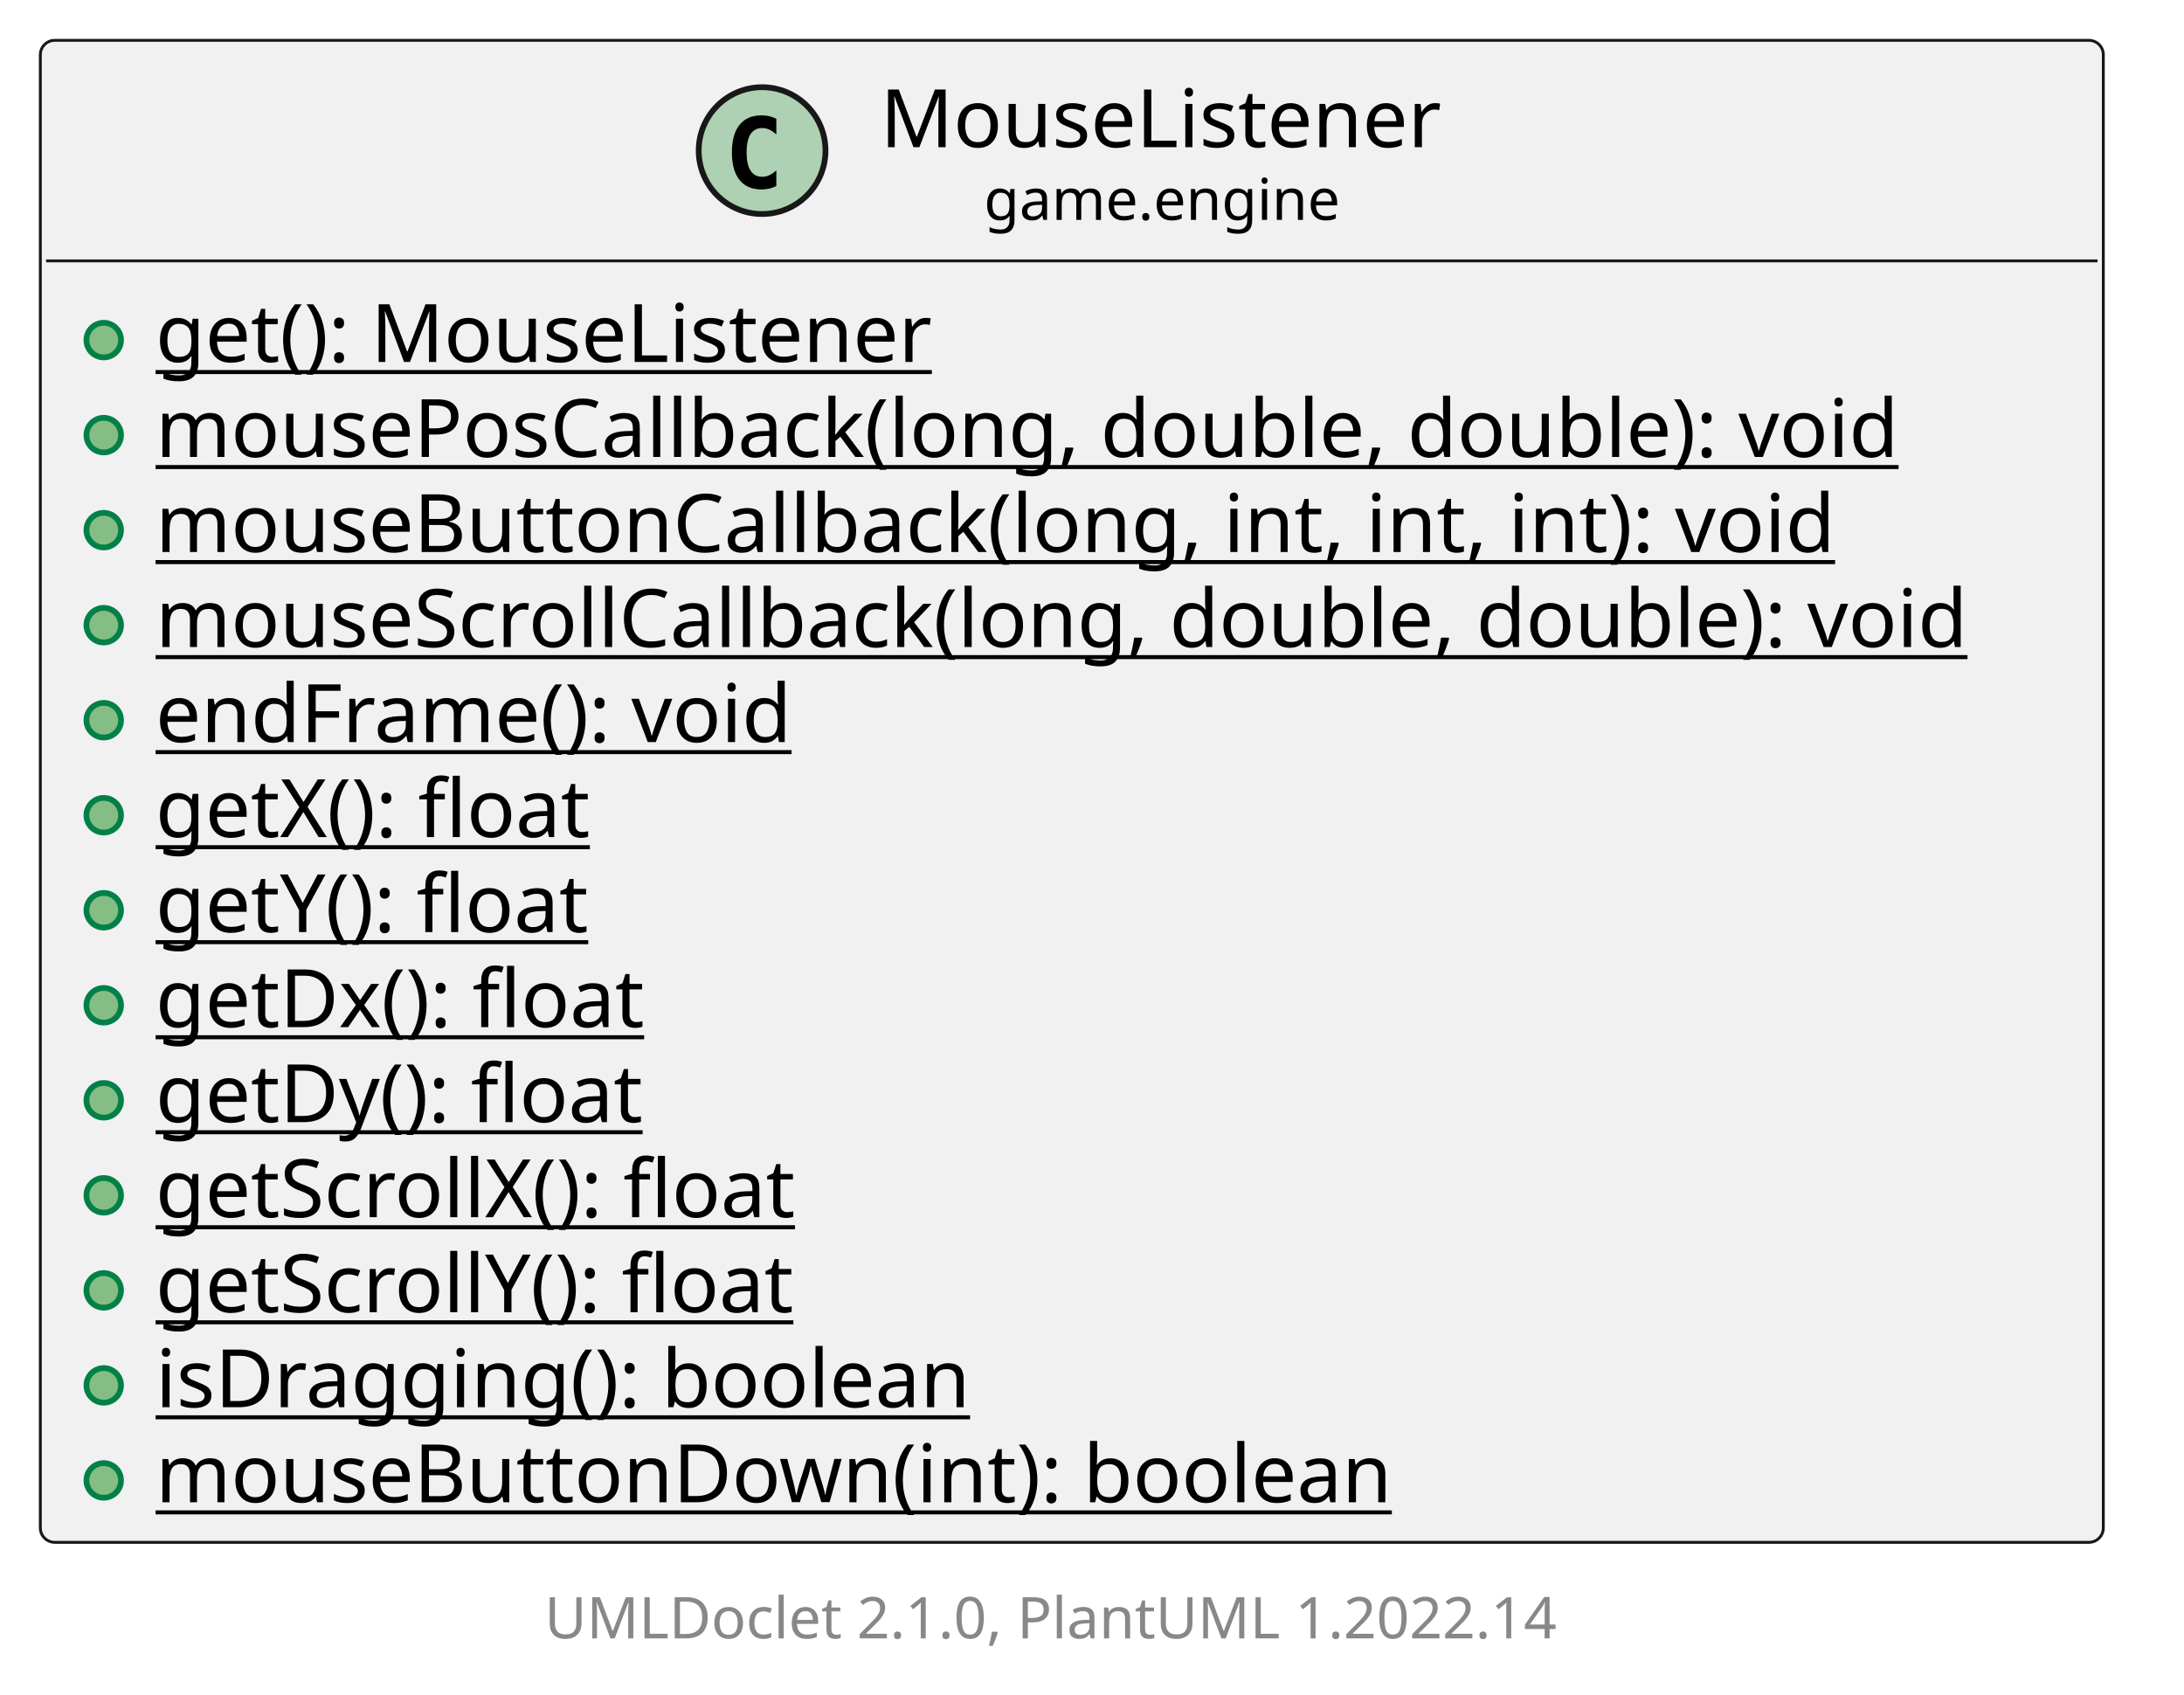
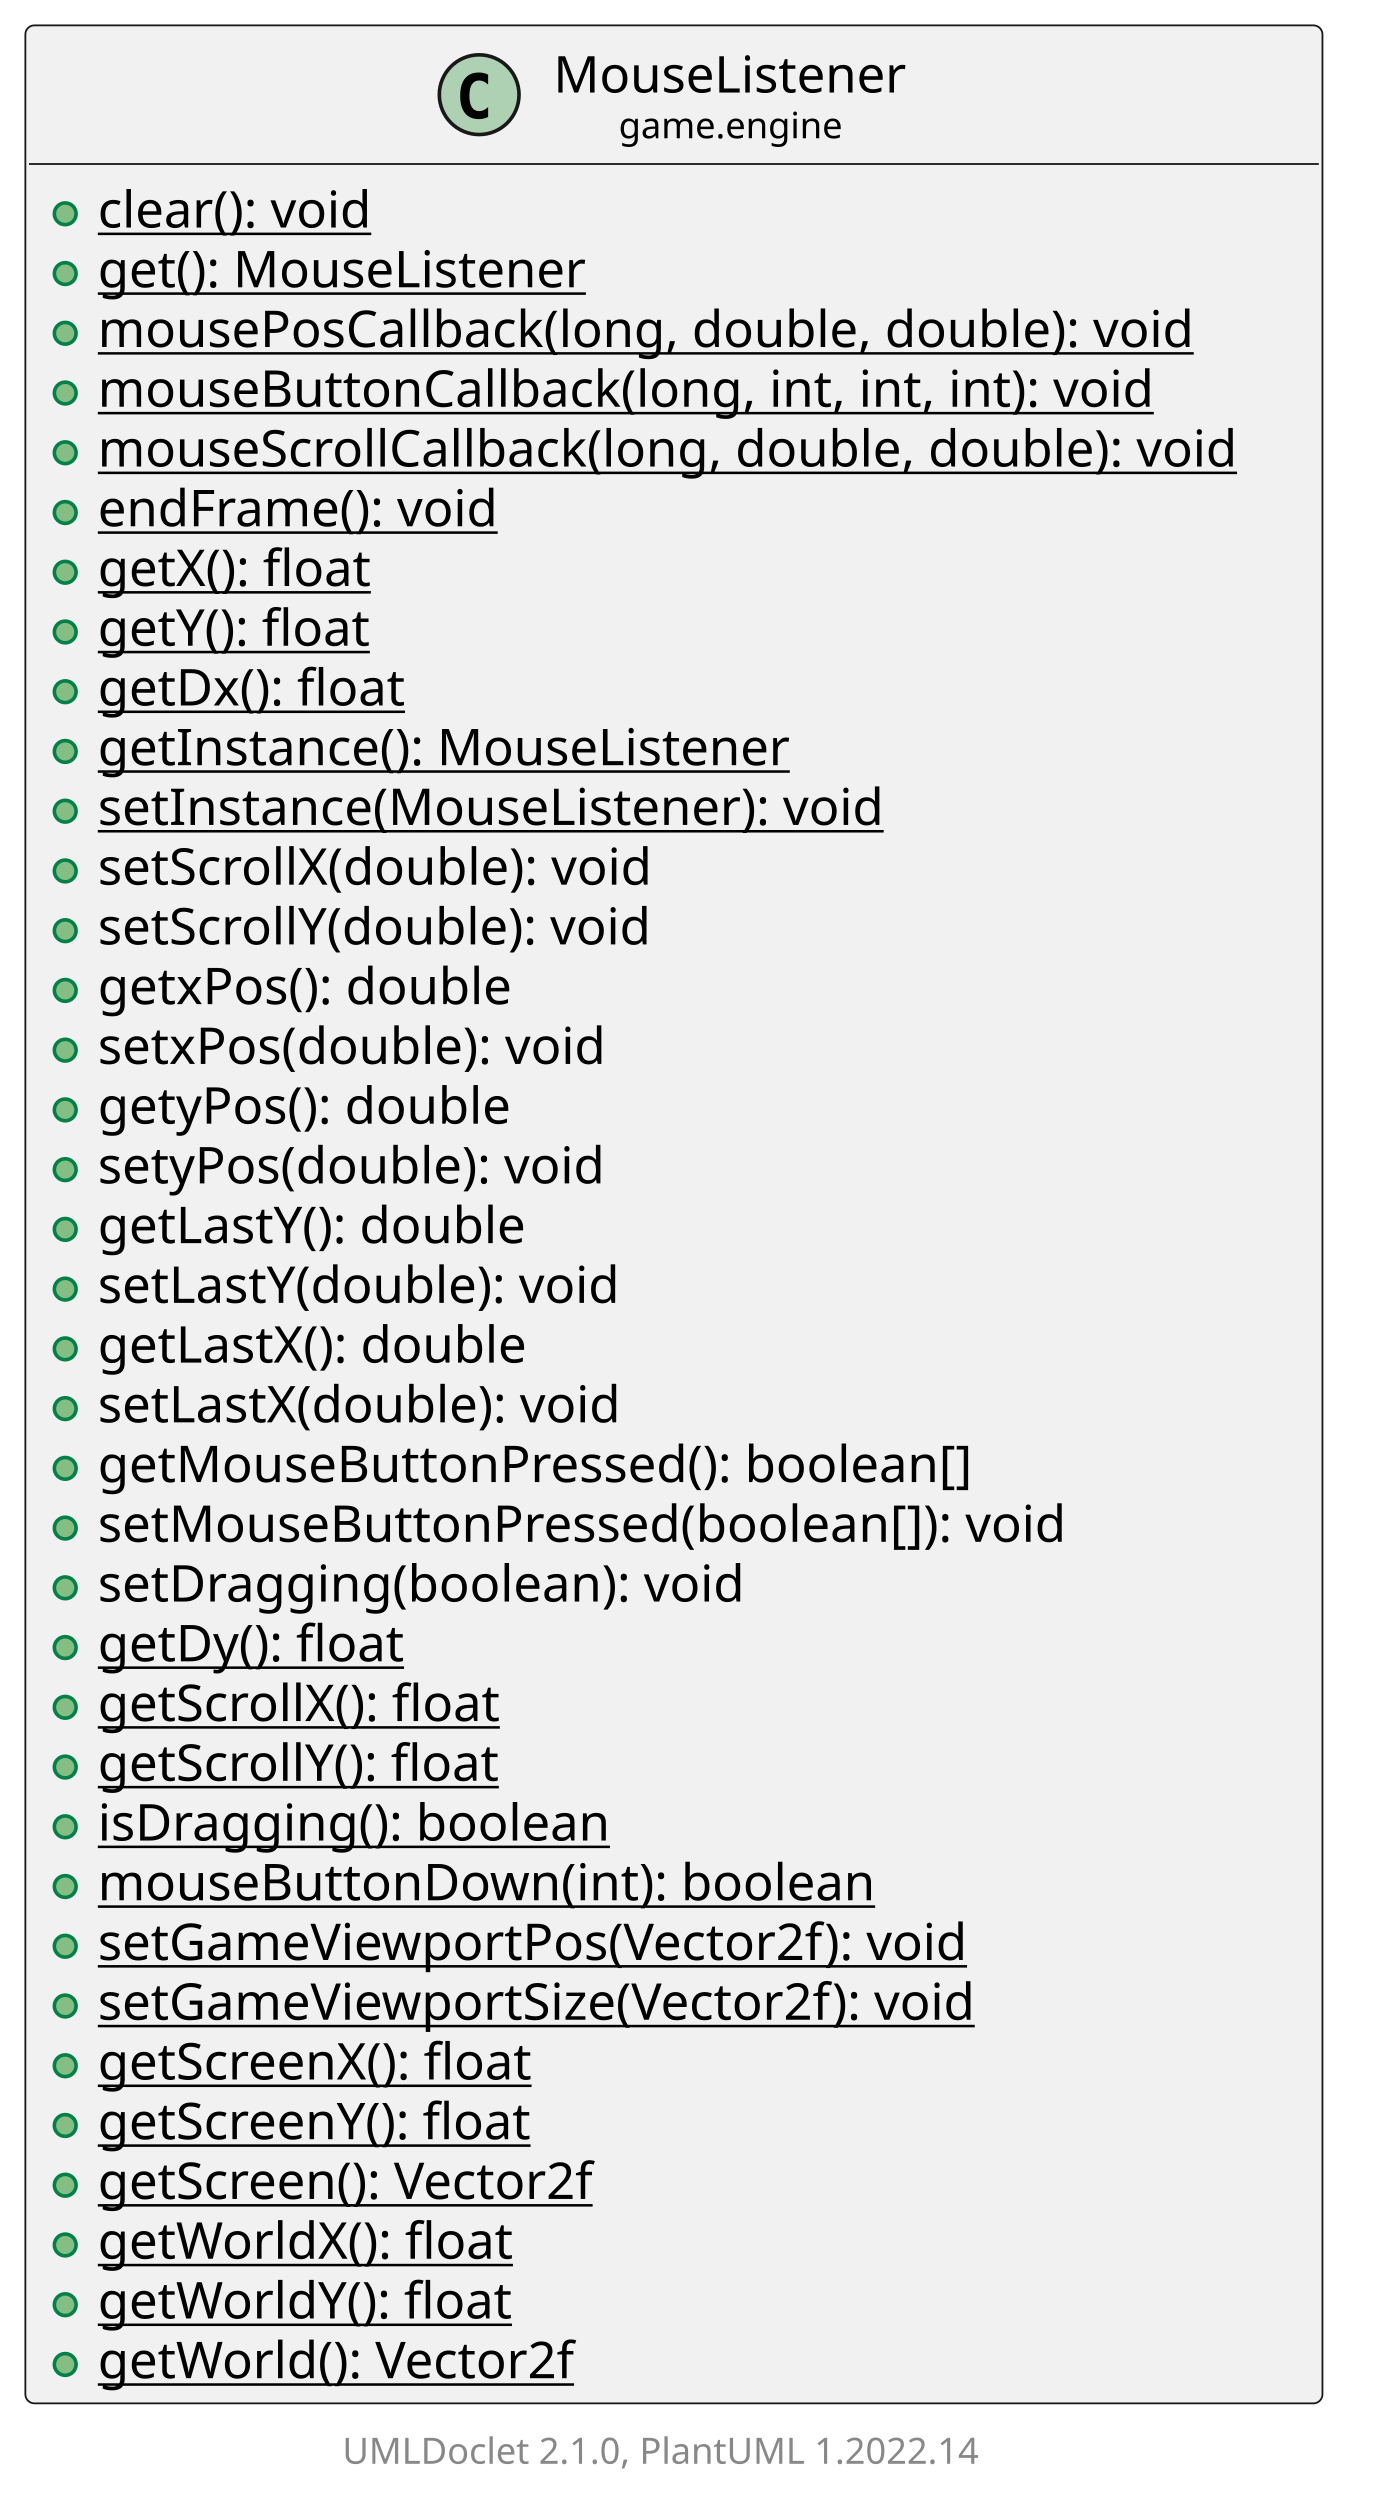
- <svg xmlns="http://www.w3.org/2000/svg" xmlns:xlink="http://www.w3.org/1999/xlink" contentStyleType="text/css" height="294px" preserveAspectRatio="none" style="width:379px;height:294px;background:#FFFFFF;" version="1.1" viewBox="0 0 379 294" width="379px" zoomAndPan="magnify">
+ <svg xmlns="http://www.w3.org/2000/svg" xmlns:xlink="http://www.w3.org/1999/xlink" contentStyleType="text/css" height="690px" preserveAspectRatio="none" style="width:379px;height:690px;background:#FFFFFF;" version="1.1" viewBox="0 0 379 690" width="379px" zoomAndPan="magnify">
  <defs />
  <g>
    <a href="MouseListener.html" target="_top" title="MouseListener.html" xlink:actuate="onRequest" xlink:href="MouseListener.html" xlink:show="new" xlink:title="MouseListener.html" xlink:type="simple">
      <g id="elem_game.engine.MouseListener">
-         <rect codeLine="5" fill="#F1F1F1" height="260.613" id="game.engine.MouseListener" rx="2.5" ry="2.5" style="stroke:#181818;stroke-width:0.5;" width="358" x="7" y="7" />
+         <rect codeLine="5" fill="#F1F1F1" height="656.332" id="game.engine.MouseListener" rx="2.5" ry="2.5" style="stroke:#181818;stroke-width:0.5;" width="358" x="7" y="7" />
        <ellipse cx="132.25" cy="26.133" fill="#ADD1B2" rx="11" ry="11" style="stroke:#181818;stroke-width:1.0;" />
        <path d="M134.723,32.276 Q134.142,32.575 133.503,32.724 Q132.864,32.873 132.158,32.873 Q129.651,32.873 128.332,31.222 Q127.012,29.57 127.012,26.449 Q127.012,23.319 128.332,21.668 Q129.651,20.016 132.158,20.016 Q132.864,20.016 133.511,20.165 Q134.159,20.314 134.723,20.613 L134.723,23.336 Q134.092,22.755 133.499,22.485 Q132.905,22.215 132.274,22.215 Q130.93,22.215 130.245,23.282 Q129.56,24.349 129.56,26.449 Q129.56,28.541 130.245,29.607 Q130.93,30.674 132.274,30.674 Q132.905,30.674 133.499,30.404 Q134.092,30.134 134.723,29.553 Z " fill="#000000" />
        <text fill="#000000" font-family="sans-serif" font-size="14" lengthAdjust="spacing" textLength="99" x="152.75" y="25.535">MouseListener</text>
        <text fill="#000000" font-family="sans-serif" font-size="10" lengthAdjust="spacing" textLength="63" x="170.75" y="38.156">game.engine</text>
        <line style="stroke:#181818;stroke-width:0.5;" x1="8" x2="364" y1="45.266" y2="45.266" />
        <ellipse cx="18" cy="59.01" fill="#84BE84" rx="3" ry="3" style="stroke:#038048;stroke-width:1.0;" />
-         <text fill="#000000" font-family="sans-serif" font-size="14" lengthAdjust="spacing" text-decoration="underline" textLength="139" x="27" y="62.801">get(): MouseListener</text>
+         <text fill="#000000" font-family="sans-serif" font-size="14" lengthAdjust="spacing" text-decoration="underline" textLength="80" x="27" y="62.801">clear(): void</text>
        <ellipse cx="18" cy="75.498" fill="#84BE84" rx="3" ry="3" style="stroke:#038048;stroke-width:1.0;" />
-         <text fill="#000000" font-family="sans-serif" font-size="14" lengthAdjust="spacing" text-decoration="underline" textLength="318" x="27" y="79.289">mousePosCallback(long, double, double): void</text>
+         <text fill="#000000" font-family="sans-serif" font-size="14" lengthAdjust="spacing" text-decoration="underline" textLength="139" x="27" y="79.289">get(): MouseListener</text>
        <ellipse cx="18" cy="91.986" fill="#84BE84" rx="3" ry="3" style="stroke:#038048;stroke-width:1.0;" />
-         <text fill="#000000" font-family="sans-serif" font-size="14" lengthAdjust="spacing" text-decoration="underline" textLength="305" x="27" y="95.777">mouseButtonCallback(long, int, int, int): void</text>
+         <text fill="#000000" font-family="sans-serif" font-size="14" lengthAdjust="spacing" text-decoration="underline" textLength="318" x="27" y="95.777">mousePosCallback(long, double, double): void</text>
        <ellipse cx="18" cy="108.475" fill="#84BE84" rx="3" ry="3" style="stroke:#038048;stroke-width:1.0;" />
-         <text fill="#000000" font-family="sans-serif" font-size="14" lengthAdjust="spacing" text-decoration="underline" textLength="332" x="27" y="112.266">mouseScrollCallback(long, double, double): void</text>
+         <text fill="#000000" font-family="sans-serif" font-size="14" lengthAdjust="spacing" text-decoration="underline" textLength="305" x="27" y="112.266">mouseButtonCallback(long, int, int, int): void</text>
        <ellipse cx="18" cy="124.963" fill="#84BE84" rx="3" ry="3" style="stroke:#038048;stroke-width:1.0;" />
-         <text fill="#000000" font-family="sans-serif" font-size="14" lengthAdjust="spacing" text-decoration="underline" textLength="116" x="27" y="128.754">endFrame(): void</text>
+         <text fill="#000000" font-family="sans-serif" font-size="14" lengthAdjust="spacing" text-decoration="underline" textLength="332" x="27" y="128.754">mouseScrollCallback(long, double, double): void</text>
        <ellipse cx="18" cy="141.451" fill="#84BE84" rx="3" ry="3" style="stroke:#038048;stroke-width:1.0;" />
-         <text fill="#000000" font-family="sans-serif" font-size="14" lengthAdjust="spacing" text-decoration="underline" textLength="80" x="27" y="145.242">getX(): float</text>
+         <text fill="#000000" font-family="sans-serif" font-size="14" lengthAdjust="spacing" text-decoration="underline" textLength="116" x="27" y="145.242">endFrame(): void</text>
        <ellipse cx="18" cy="157.94" fill="#84BE84" rx="3" ry="3" style="stroke:#038048;stroke-width:1.0;" />
-         <text fill="#000000" font-family="sans-serif" font-size="14" lengthAdjust="spacing" text-decoration="underline" textLength="80" x="27" y="161.731">getY(): float</text>
+         <text fill="#000000" font-family="sans-serif" font-size="14" lengthAdjust="spacing" text-decoration="underline" textLength="80" x="27" y="161.731">getX(): float</text>
        <ellipse cx="18" cy="174.428" fill="#84BE84" rx="3" ry="3" style="stroke:#038048;stroke-width:1.0;" />
-         <text fill="#000000" font-family="sans-serif" font-size="14" lengthAdjust="spacing" text-decoration="underline" textLength="90" x="27" y="178.219">getDx(): float</text>
+         <text fill="#000000" font-family="sans-serif" font-size="14" lengthAdjust="spacing" text-decoration="underline" textLength="80" x="27" y="178.219">getY(): float</text>
        <ellipse cx="18" cy="190.916" fill="#84BE84" rx="3" ry="3" style="stroke:#038048;stroke-width:1.0;" />
-         <text fill="#000000" font-family="sans-serif" font-size="14" lengthAdjust="spacing" text-decoration="underline" textLength="88" x="27" y="194.707">getDy(): float</text>
+         <text fill="#000000" font-family="sans-serif" font-size="14" lengthAdjust="spacing" text-decoration="underline" textLength="90" x="27" y="194.707">getDx(): float</text>
        <ellipse cx="18" cy="207.404" fill="#84BE84" rx="3" ry="3" style="stroke:#038048;stroke-width:1.0;" />
-         <text fill="#000000" font-family="sans-serif" font-size="14" lengthAdjust="spacing" text-decoration="underline" textLength="118" x="27" y="211.195">getScrollX(): float</text>
+         <text fill="#000000" font-family="sans-serif" font-size="14" lengthAdjust="spacing" text-decoration="underline" textLength="196" x="27" y="211.195">getInstance(): MouseListener</text>
        <ellipse cx="18" cy="223.893" fill="#84BE84" rx="3" ry="3" style="stroke:#038048;stroke-width:1.0;" />
-         <text fill="#000000" font-family="sans-serif" font-size="14" lengthAdjust="spacing" text-decoration="underline" textLength="118" x="27" y="227.684">getScrollY(): float</text>
+         <text fill="#000000" font-family="sans-serif" font-size="14" lengthAdjust="spacing" text-decoration="underline" textLength="223" x="27" y="227.684">setInstance(MouseListener): void</text>
        <ellipse cx="18" cy="240.381" fill="#84BE84" rx="3" ry="3" style="stroke:#038048;stroke-width:1.0;" />
-         <text fill="#000000" font-family="sans-serif" font-size="14" lengthAdjust="spacing" text-decoration="underline" textLength="149" x="27" y="244.172">isDragging(): boolean</text>
+         <text fill="#000000" font-family="sans-serif" font-size="14" lengthAdjust="spacing" textLength="162" x="27" y="244.172">setScrollX(double): void</text>
        <ellipse cx="18" cy="256.869" fill="#84BE84" rx="3" ry="3" style="stroke:#038048;stroke-width:1.0;" />
-         <text fill="#000000" font-family="sans-serif" font-size="14" lengthAdjust="spacing" text-decoration="underline" textLength="222" x="27" y="260.66">mouseButtonDown(int): boolean</text>
+         <text fill="#000000" font-family="sans-serif" font-size="14" lengthAdjust="spacing" textLength="162" x="27" y="260.66">setScrollY(double): void</text>
+         <ellipse cx="18" cy="273.357" fill="#84BE84" rx="3" ry="3" style="stroke:#038048;stroke-width:1.0;" />
+         <text fill="#000000" font-family="sans-serif" font-size="14" lengthAdjust="spacing" textLength="121" x="27" y="277.148">getxPos(): double</text>
+         <ellipse cx="18" cy="289.846" fill="#84BE84" rx="3" ry="3" style="stroke:#038048;stroke-width:1.0;" />
+         <text fill="#000000" font-family="sans-serif" font-size="14" lengthAdjust="spacing" textLength="148" x="27" y="293.637">setxPos(double): void</text>
+         <ellipse cx="18" cy="306.334" fill="#84BE84" rx="3" ry="3" style="stroke:#038048;stroke-width:1.0;" />
+         <text fill="#000000" font-family="sans-serif" font-size="14" lengthAdjust="spacing" textLength="119" x="27" y="310.125">getyPos(): double</text>
+         <ellipse cx="18" cy="322.822" fill="#84BE84" rx="3" ry="3" style="stroke:#038048;stroke-width:1.0;" />
+         <text fill="#000000" font-family="sans-serif" font-size="14" lengthAdjust="spacing" textLength="146" x="27" y="326.613">setyPos(double): void</text>
+         <ellipse cx="18" cy="339.31" fill="#84BE84" rx="3" ry="3" style="stroke:#038048;stroke-width:1.0;" />
+         <text fill="#000000" font-family="sans-serif" font-size="14" lengthAdjust="spacing" textLength="124" x="27" y="343.102">getLastY(): double</text>
+         <ellipse cx="18" cy="355.799" fill="#84BE84" rx="3" ry="3" style="stroke:#038048;stroke-width:1.0;" />
+         <text fill="#000000" font-family="sans-serif" font-size="14" lengthAdjust="spacing" textLength="151" x="27" y="359.59">setLastY(double): void</text>
+         <ellipse cx="18" cy="372.287" fill="#84BE84" rx="3" ry="3" style="stroke:#038048;stroke-width:1.0;" />
+         <text fill="#000000" font-family="sans-serif" font-size="14" lengthAdjust="spacing" textLength="124" x="27" y="376.078">getLastX(): double</text>
+         <ellipse cx="18" cy="388.775" fill="#84BE84" rx="3" ry="3" style="stroke:#038048;stroke-width:1.0;" />
+         <text fill="#000000" font-family="sans-serif" font-size="14" lengthAdjust="spacing" textLength="151" x="27" y="392.566">setLastX(double): void</text>
+         <ellipse cx="18" cy="405.264" fill="#84BE84" rx="3" ry="3" style="stroke:#038048;stroke-width:1.0;" />
+         <text fill="#000000" font-family="sans-serif" font-size="14" lengthAdjust="spacing" textLength="249" x="27" y="409.055">getMouseButtonPressed(): boolean[]</text>
+         <ellipse cx="18" cy="421.752" fill="#84BE84" rx="3" ry="3" style="stroke:#038048;stroke-width:1.0;" />
+         <text fill="#000000" font-family="sans-serif" font-size="14" lengthAdjust="spacing" textLength="276" x="27" y="425.543">setMouseButtonPressed(boolean[]): void</text>
+         <ellipse cx="18" cy="438.24" fill="#84BE84" rx="3" ry="3" style="stroke:#038048;stroke-width:1.0;" />
+         <text fill="#000000" font-family="sans-serif" font-size="14" lengthAdjust="spacing" textLength="187" x="27" y="442.031">setDragging(boolean): void</text>
+         <ellipse cx="18" cy="454.728" fill="#84BE84" rx="3" ry="3" style="stroke:#038048;stroke-width:1.0;" />
+         <text fill="#000000" font-family="sans-serif" font-size="14" lengthAdjust="spacing" text-decoration="underline" textLength="88" x="27" y="458.519">getDy(): float</text>
+         <ellipse cx="18" cy="471.217" fill="#84BE84" rx="3" ry="3" style="stroke:#038048;stroke-width:1.0;" />
+         <text fill="#000000" font-family="sans-serif" font-size="14" lengthAdjust="spacing" text-decoration="underline" textLength="118" x="27" y="475.008">getScrollX(): float</text>
+         <ellipse cx="18" cy="487.705" fill="#84BE84" rx="3" ry="3" style="stroke:#038048;stroke-width:1.0;" />
+         <text fill="#000000" font-family="sans-serif" font-size="14" lengthAdjust="spacing" text-decoration="underline" textLength="118" x="27" y="491.496">getScrollY(): float</text>
+         <ellipse cx="18" cy="504.193" fill="#84BE84" rx="3" ry="3" style="stroke:#038048;stroke-width:1.0;" />
+         <text fill="#000000" font-family="sans-serif" font-size="14" lengthAdjust="spacing" text-decoration="underline" textLength="149" x="27" y="507.984">isDragging(): boolean</text>
+         <ellipse cx="18" cy="520.682" fill="#84BE84" rx="3" ry="3" style="stroke:#038048;stroke-width:1.0;" />
+         <text fill="#000000" font-family="sans-serif" font-size="14" lengthAdjust="spacing" text-decoration="underline" textLength="222" x="27" y="524.473">mouseButtonDown(int): boolean</text>
+         <ellipse cx="18" cy="537.17" fill="#84BE84" rx="3" ry="3" style="stroke:#038048;stroke-width:1.0;" />
+         <text fill="#000000" font-family="sans-serif" font-size="14" lengthAdjust="spacing" text-decoration="underline" textLength="249" x="27" y="540.961">setGameViewportPos(Vector2f): void</text>
+         <ellipse cx="18" cy="553.658" fill="#84BE84" rx="3" ry="3" style="stroke:#038048;stroke-width:1.0;" />
+         <text fill="#000000" font-family="sans-serif" font-size="14" lengthAdjust="spacing" text-decoration="underline" textLength="253" x="27" y="557.449">setGameViewportSize(Vector2f): void</text>
+         <ellipse cx="18" cy="570.146" fill="#84BE84" rx="3" ry="3" style="stroke:#038048;stroke-width:1.0;" />
+         <text fill="#000000" font-family="sans-serif" font-size="14" lengthAdjust="spacing" text-decoration="underline" textLength="126" x="27" y="573.938">getScreenX(): float</text>
+         <ellipse cx="18" cy="586.635" fill="#84BE84" rx="3" ry="3" style="stroke:#038048;stroke-width:1.0;" />
+         <text fill="#000000" font-family="sans-serif" font-size="14" lengthAdjust="spacing" text-decoration="underline" textLength="126" x="27" y="590.426">getScreenY(): float</text>
+         <ellipse cx="18" cy="603.123" fill="#84BE84" rx="3" ry="3" style="stroke:#038048;stroke-width:1.0;" />
+         <text fill="#000000" font-family="sans-serif" font-size="14" lengthAdjust="spacing" text-decoration="underline" textLength="144" x="27" y="606.914">getScreen(): Vector2f</text>
+         <ellipse cx="18" cy="619.611" fill="#84BE84" rx="3" ry="3" style="stroke:#038048;stroke-width:1.0;" />
+         <text fill="#000000" font-family="sans-serif" font-size="14" lengthAdjust="spacing" text-decoration="underline" textLength="120" x="27" y="623.402">getWorldX(): float</text>
+         <ellipse cx="18" cy="636.1" fill="#84BE84" rx="3" ry="3" style="stroke:#038048;stroke-width:1.0;" />
+         <text fill="#000000" font-family="sans-serif" font-size="14" lengthAdjust="spacing" text-decoration="underline" textLength="120" x="27" y="639.891">getWorldY(): float</text>
+         <ellipse cx="18" cy="652.588" fill="#84BE84" rx="3" ry="3" style="stroke:#038048;stroke-width:1.0;" />
+         <text fill="#000000" font-family="sans-serif" font-size="14" lengthAdjust="spacing" text-decoration="underline" textLength="138" x="27" y="656.379">getWorld(): Vector2f</text>
      </g>
    </a>
-     <text fill="#888888" font-family="sans-serif" font-size="10" lengthAdjust="spacing" textLength="182" x="94.5" y="284.281">UMLDoclet 2.1.0, PlantUML 1.2022.14</text>
+     <text fill="#888888" font-family="sans-serif" font-size="10" lengthAdjust="spacing" textLength="182" x="94.5" y="680">UMLDoclet 2.1.0, PlantUML 1.2022.14</text>
  </g>
</svg>
